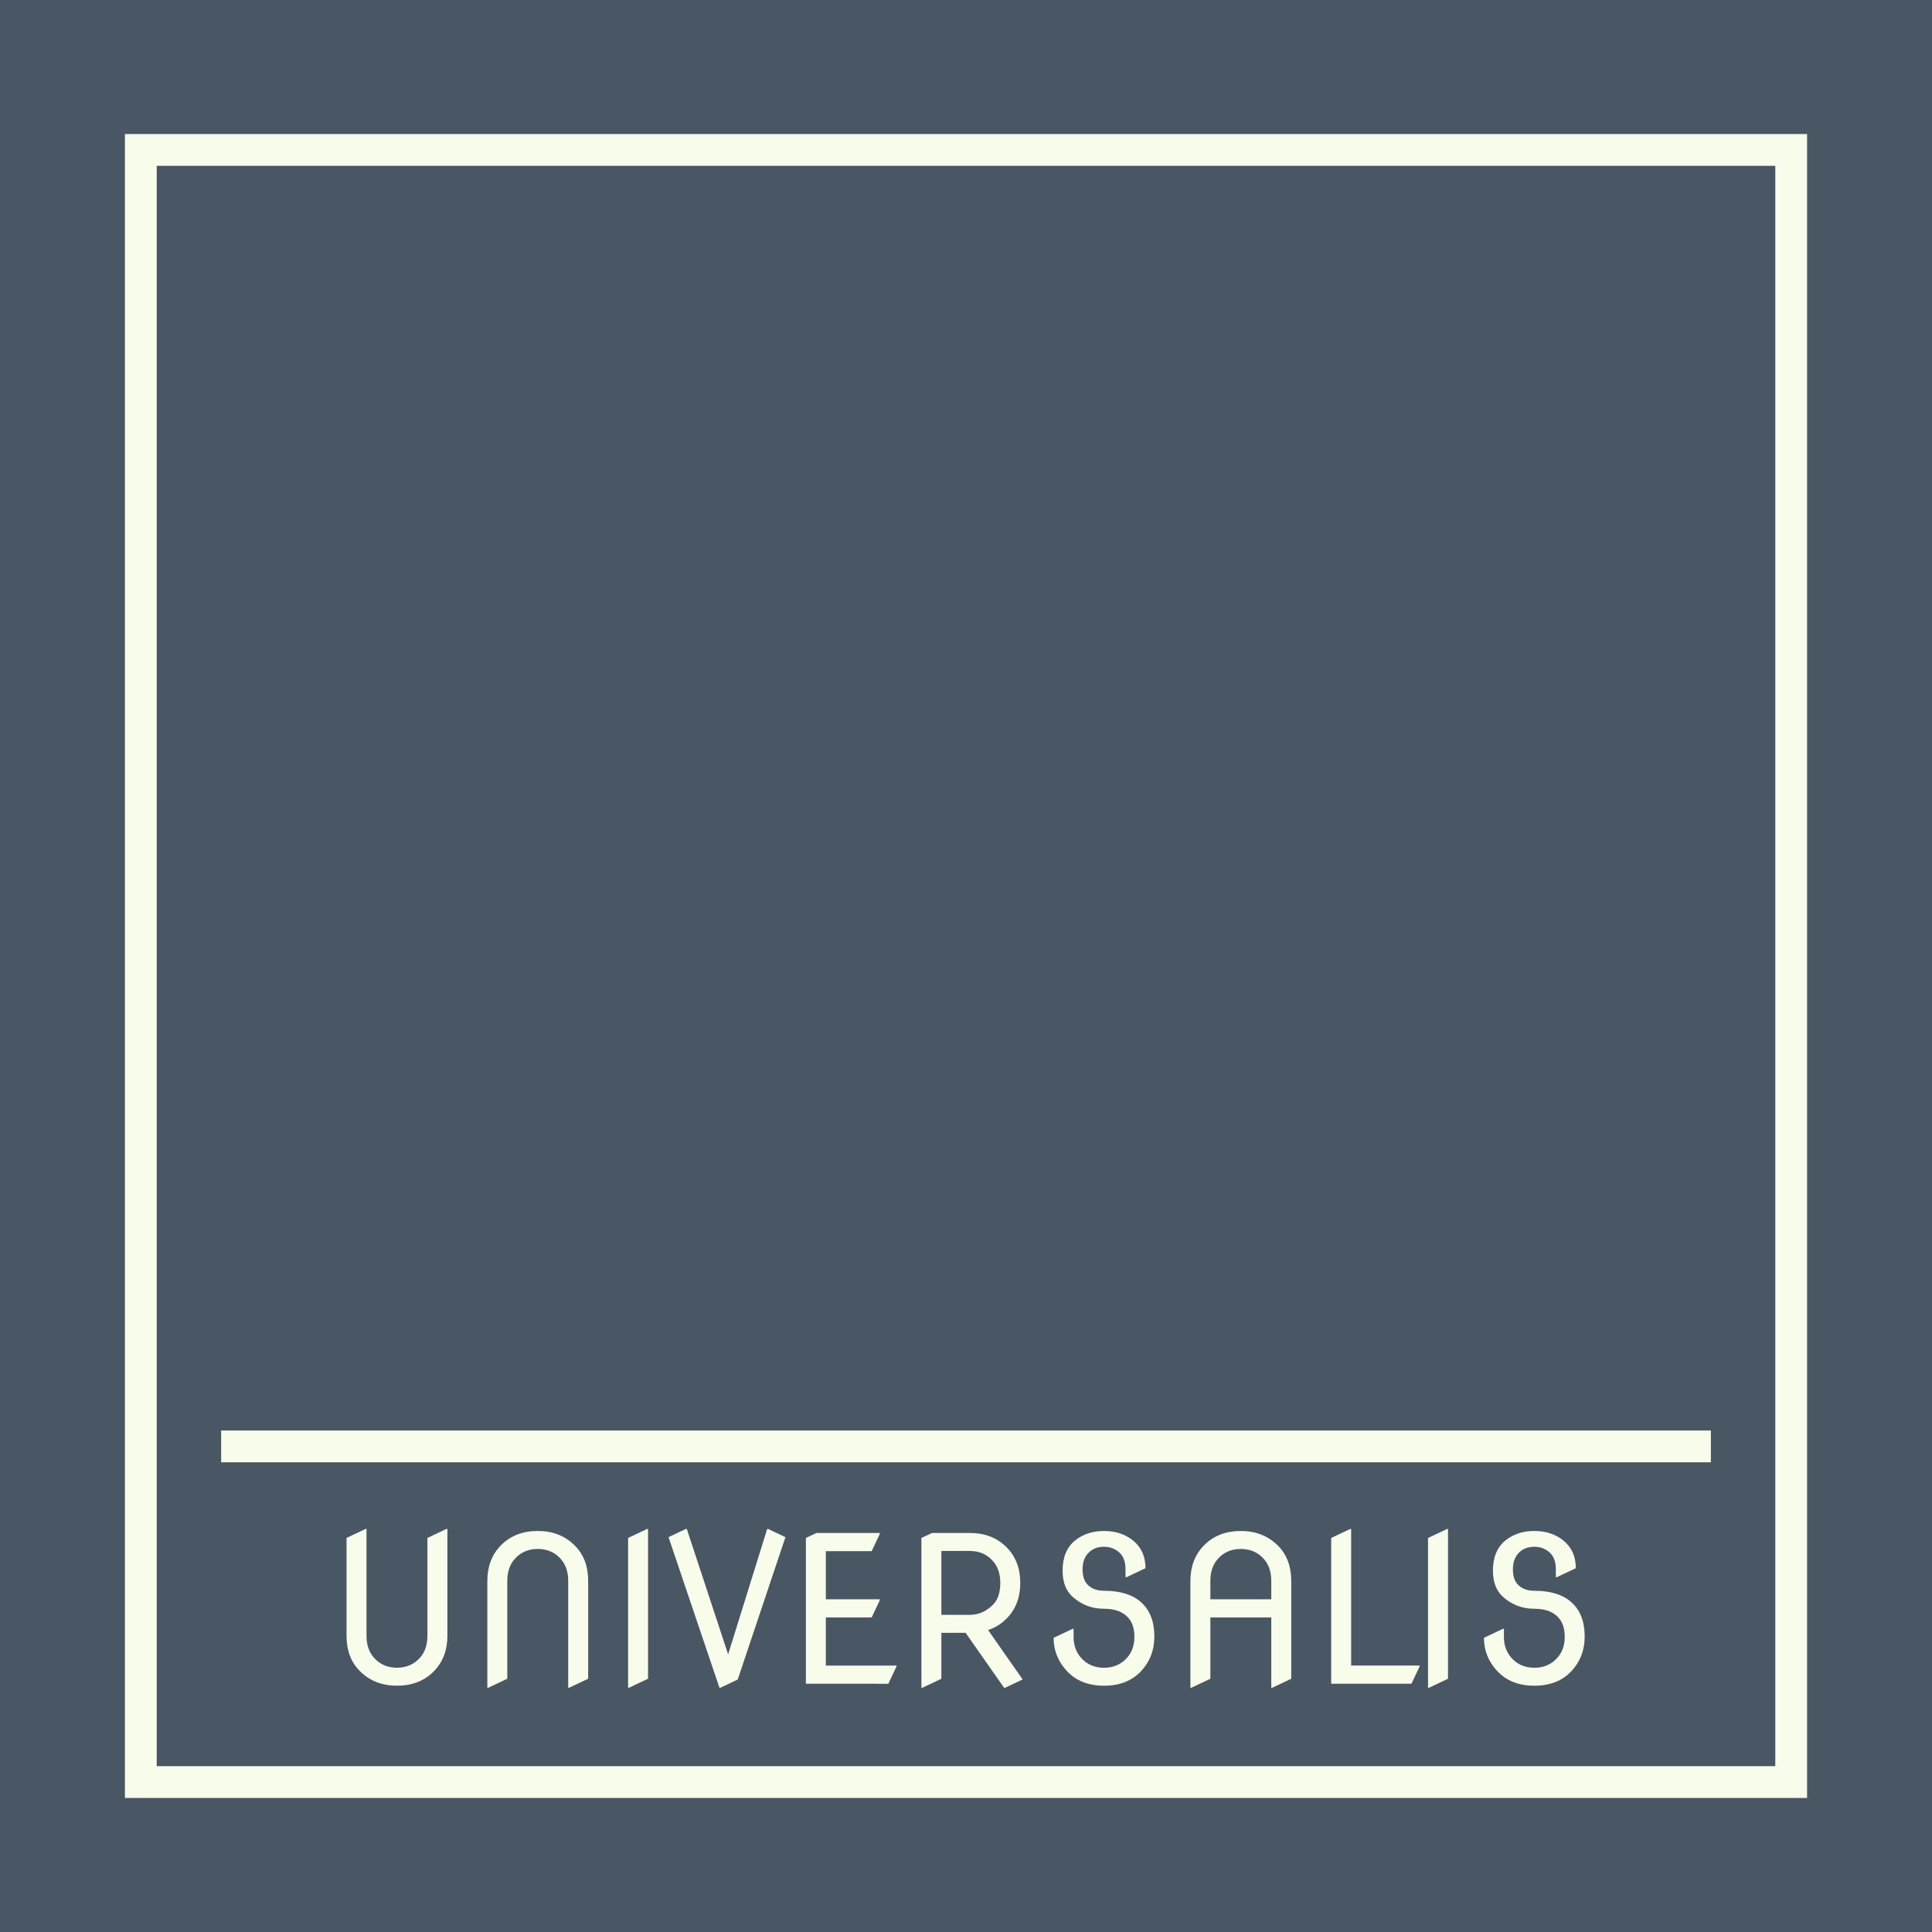
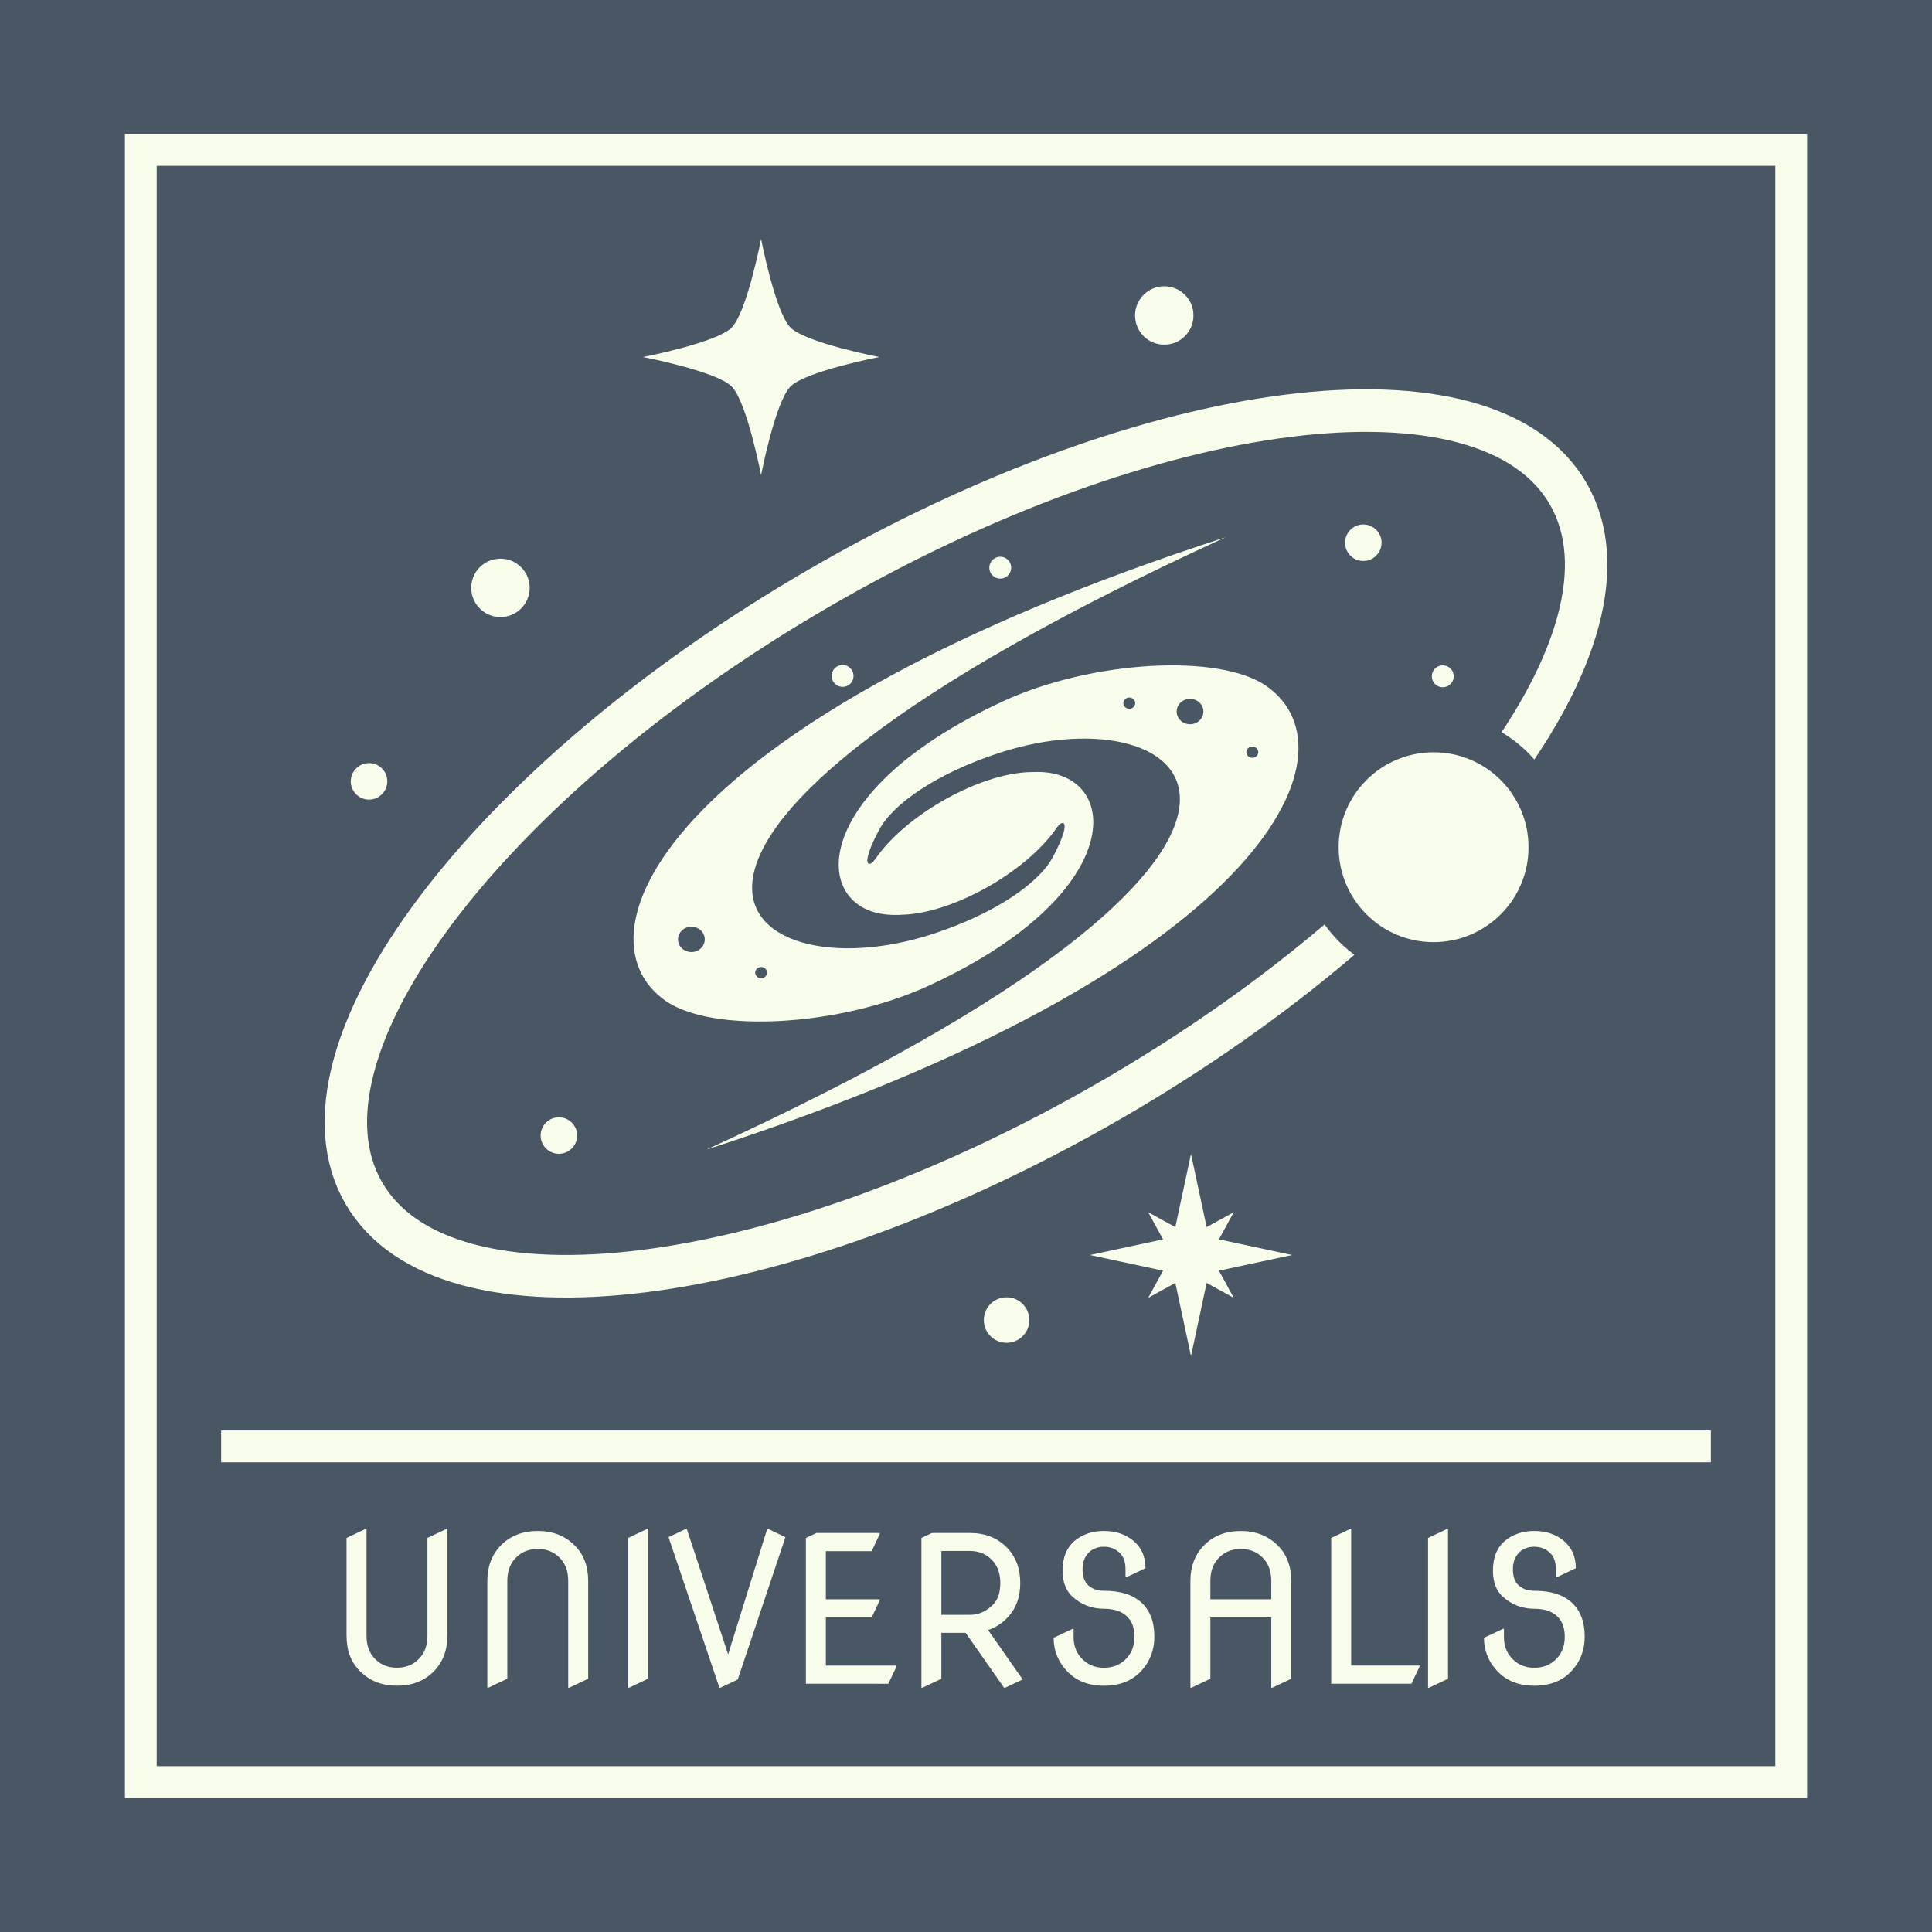
- <svg xmlns="http://www.w3.org/2000/svg" width="100mm" height="100mm" viewBox="0 0 100 100" version="1.1" id="svg8">
+ <svg xmlns="http://www.w3.org/2000/svg" width="100mm" height="100mm" viewBox="0 0 100 100" version="1.1" id="svg8" xml:space="preserve">
  <defs id="defs2" />
  <g id="layer1" transform="translate(0,-197)">
-     <g id="g841">
-       <rect y="197" x="0" height="100" width="100" id="rect815" style="opacity:1;fill:#495664;fill-opacity:1;stroke:none;stroke-width:0.446;stroke-miterlimit:4;stroke-dasharray:none;stroke-opacity:1" />
-       <rect y="204.761" x="7.289" height="84.478" width="85.423" id="rect828" style="opacity:1;fill:none;fill-opacity:1;stroke:#f8fceb;stroke-width:1.646;stroke-miterlimit:4;stroke-dasharray:none;stroke-opacity:1" />
-       <path id="path830" d="M 11.446,271.865 H 88.554" style="fill:none;stroke:#f8fceb;stroke-width:1.646;stroke-linecap:butt;stroke-linejoin:miter;stroke-miterlimit:4;stroke-dasharray:none;stroke-opacity:1" />
-       <path style="stroke-width:0.265;fill:#f8fceb;" d="m 23.157,276.139 v 5.529 q 0,1.116 -0.698,1.835 -0.734,0.749 -1.912,0.749 -1.163,0 -1.912,-0.749 -0.698,-0.692 -0.698,-1.835 v -5.064 l 0.982,-0.465 h 0.052 v 5.529 q 0,0.692 0.372,1.121 0.46,0.532 1.204,0.532 0.744,0 1.204,-0.532 0.372,-0.429 0.372,-1.121 v -5.064 l 0.982,-0.465 z m 2.067,8.217 v -5.529 q 0,-1.116 0.698,-1.835 0.734,-0.749 1.912,-0.749 1.163,0 1.912,0.749 0.698,0.692 0.698,1.835 v 5.064 l -0.982,0.465 h -0.052 v -5.529 q 0,-0.692 -0.372,-1.121 -0.46,-0.532 -1.204,-0.532 -0.744,0 -1.204,0.532 -0.372,0.429 -0.372,1.121 v 5.064 l -0.982,0.465 z m 7.286,0 v -7.751 l 0.982,-0.465 h 0.052 v 7.751 l -0.982,0.465 z m 4.728,0 -2.635,-7.793 0.894,-0.424 h 0.052 l 2.139,6.491 2.021,-6.491 h 0.052 l 0.894,0.424 -2.47,7.369 -0.894,0.424 z m 4.475,-0.207 v -7.545 l 0.548,-0.258 h 3.276 v 0.052 l -0.419,0.889 h -2.372 v 2.491 h 2.791 v 0.052 l -0.419,0.889 h -2.372 v 2.491 h 3.654 v 0.052 l -0.419,0.889 z m 5.979,0.207 v -7.751 l 0.548,-0.258 h 1.959 q 1.178,0 1.912,0.749 0.698,0.713 0.698,1.835 0,1.127 -0.698,1.835 -0.413,0.419 -0.966,0.605 l 1.788,2.558 -0.91,0.429 h -0.052 l -1.99,-2.842 h -1.256 v 2.377 l -0.982,0.465 z m 1.034,-3.772 h 1.473 q 0.677,0 1.204,-0.532 0.372,-0.377 0.372,-1.121 0,-0.692 -0.372,-1.121 -0.46,-0.532 -1.204,-0.532 h -1.473 z m 11.023,1.127 q 0,1.054 -0.692,1.793 -0.708,0.749 -1.912,0.749 -1.204,0 -1.912,-0.749 -0.698,-0.739 -0.698,-1.731 l 0.982,-0.465 h 0.052 v 0.424 q 0,0.63 0.372,1.059 0.46,0.532 1.204,0.532 0.739,0 1.204,-0.532 0.367,-0.419 0.367,-1.07 0,-0.615 -0.3,-0.966 -0.413,-0.486 -1.271,-0.486 -0.941,0 -1.628,-0.62 -0.517,-0.465 -0.517,-1.349 0,-1.039 0.641,-1.561 0.61,-0.496 1.504,-0.496 0.894,0 1.504,0.496 0.641,0.522 0.641,1.431 l -0.982,0.465 h -0.052 v -0.413 q 0,-0.589 -0.336,-0.878 -0.326,-0.284 -0.775,-0.284 -0.501,0 -0.806,0.315 -0.305,0.315 -0.305,0.847 0,0.512 0.233,0.77 0.31,0.346 0.878,0.346 1.251,0 1.912,0.589 0.692,0.615 0.692,1.783 z m 1.866,2.646 v -5.529 q 0,-1.116 0.698,-1.835 0.734,-0.749 1.912,-0.749 1.158,0 1.912,0.749 0.698,0.692 0.698,1.835 v 5.064 l -0.982,0.465 h -0.052 v -3.638 h -3.152 v 3.173 l -0.982,0.465 z m 1.034,-4.579 h 3.152 v -0.951 q 0,-0.692 -0.372,-1.121 -0.46,-0.532 -1.204,-0.532 -0.744,0 -1.204,0.532 -0.372,0.429 -0.372,1.121 z m 6.253,4.372 v -7.545 l 0.982,-0.465 h 0.052 v 7.069 h 3.54 v 0.052 l -0.419,0.889 z m 5.013,0.207 v -7.751 l 0.982,-0.465 h 0.052 v 7.751 l -0.982,0.465 z m 8.108,-2.646 q 0,1.054 -0.692,1.793 -0.708,0.749 -1.912,0.749 -1.204,0 -1.912,-0.749 -0.698,-0.739 -0.698,-1.731 l 0.982,-0.465 h 0.052 v 0.424 q 0,0.63 0.372,1.059 0.46,0.532 1.204,0.532 0.739,0 1.204,-0.532 0.367,-0.419 0.367,-1.07 0,-0.615 -0.3,-0.966 -0.413,-0.486 -1.271,-0.486 -0.941,0 -1.628,-0.62 -0.517,-0.465 -0.517,-1.349 0,-1.039 0.641,-1.561 0.61,-0.496 1.504,-0.496 0.894,0 1.504,0.496 0.641,0.522 0.641,1.431 l -0.982,0.465 h -0.052 v -0.413 q 0,-0.589 -0.336,-0.878 -0.326,-0.284 -0.775,-0.284 -0.501,0 -0.806,0.315 -0.305,0.315 -0.305,0.847 0,0.512 0.233,0.77 0.31,0.346 0.878,0.346 1.251,0 1.912,0.589 0.692,0.615 0.692,1.783 z" id="text834" aria-label="UNIVERSALIS" />
+     <rect y="197" x="0" height="100" width="100" id="rect815" style="fill:#495664;fill-opacity:1;stroke:none;stroke-width:0.446;stroke-miterlimit:4;stroke-dasharray:none;stroke-opacity:1" />
+     <rect y="204.761" x="7.289" height="84.478" width="85.423" id="rect828" style="fill:none;fill-opacity:1;stroke:#f8fceb;stroke-width:1.646;stroke-miterlimit:4;stroke-dasharray:none;stroke-opacity:1" />
+     <path id="path830" d="M 11.446,271.865 H 88.554" style="fill:none;stroke:#f8fceb;stroke-width:1.646;stroke-linecap:butt;stroke-linejoin:miter;stroke-miterlimit:4;stroke-dasharray:none;stroke-opacity:1" />
+     <path style="fill:#f8fceb;stroke-width:0.265" d="m 23.157,276.139 v 5.529 q 0,1.116 -0.698,1.835 -0.734,0.749 -1.912,0.749 -1.163,0 -1.912,-0.749 -0.698,-0.692 -0.698,-1.835 v -5.064 l 0.982,-0.465 h 0.052 v 5.529 q 0,0.692 0.372,1.121 0.46,0.532 1.204,0.532 0.744,0 1.204,-0.532 0.372,-0.429 0.372,-1.121 v -5.064 l 0.982,-0.465 z m 2.067,8.217 v -5.529 q 0,-1.116 0.698,-1.835 0.734,-0.749 1.912,-0.749 1.163,0 1.912,0.749 0.698,0.692 0.698,1.835 v 5.064 l -0.982,0.465 h -0.052 v -5.529 q 0,-0.692 -0.372,-1.121 -0.46,-0.532 -1.204,-0.532 -0.744,0 -1.204,0.532 -0.372,0.429 -0.372,1.121 v 5.064 l -0.982,0.465 z m 7.286,0 v -7.751 l 0.982,-0.465 h 0.052 v 7.751 l -0.982,0.465 z m 4.728,0 -2.635,-7.793 0.894,-0.424 h 0.052 l 2.139,6.491 2.021,-6.491 h 0.052 l 0.894,0.424 -2.47,7.369 -0.894,0.424 z m 4.475,-0.207 v -7.545 l 0.548,-0.258 h 3.276 v 0.052 l -0.419,0.889 h -2.372 v 2.491 h 2.791 v 0.052 l -0.419,0.889 h -2.372 v 2.491 h 3.654 v 0.052 l -0.419,0.889 z m 5.979,0.207 v -7.751 l 0.548,-0.258 h 1.959 q 1.178,0 1.912,0.749 0.698,0.713 0.698,1.835 0,1.127 -0.698,1.835 -0.413,0.419 -0.966,0.605 l 1.788,2.558 -0.91,0.429 h -0.052 l -1.99,-2.842 h -1.256 v 2.377 l -0.982,0.465 z m 1.034,-3.772 h 1.473 q 0.677,0 1.204,-0.532 0.372,-0.377 0.372,-1.121 0,-0.692 -0.372,-1.121 -0.46,-0.532 -1.204,-0.532 h -1.473 z m 11.023,1.127 q 0,1.054 -0.692,1.793 -0.708,0.749 -1.912,0.749 -1.204,0 -1.912,-0.749 -0.698,-0.739 -0.698,-1.731 l 0.982,-0.465 h 0.052 v 0.424 q 0,0.63 0.372,1.059 0.46,0.532 1.204,0.532 0.739,0 1.204,-0.532 0.367,-0.419 0.367,-1.07 0,-0.615 -0.3,-0.966 -0.413,-0.486 -1.271,-0.486 -0.941,0 -1.628,-0.62 -0.517,-0.465 -0.517,-1.349 0,-1.039 0.641,-1.561 0.61,-0.496 1.504,-0.496 0.894,0 1.504,0.496 0.641,0.522 0.641,1.431 l -0.982,0.465 h -0.052 v -0.413 q 0,-0.589 -0.336,-0.878 -0.326,-0.284 -0.775,-0.284 -0.501,0 -0.806,0.315 -0.305,0.315 -0.305,0.847 0,0.512 0.233,0.77 0.31,0.346 0.878,0.346 1.251,0 1.912,0.589 0.692,0.615 0.692,1.783 z m 1.866,2.646 v -5.529 q 0,-1.116 0.698,-1.835 0.734,-0.749 1.912,-0.749 1.158,0 1.912,0.749 0.698,0.692 0.698,1.835 v 5.064 l -0.982,0.465 h -0.052 v -3.638 h -3.152 v 3.173 l -0.982,0.465 z m 1.034,-4.579 h 3.152 v -0.951 q 0,-0.692 -0.372,-1.121 -0.46,-0.532 -1.204,-0.532 -0.744,0 -1.204,0.532 -0.372,0.429 -0.372,1.121 z m 6.253,4.372 v -7.545 l 0.982,-0.465 h 0.052 v 7.069 h 3.54 v 0.052 l -0.419,0.889 z m 5.013,0.207 v -7.751 l 0.982,-0.465 h 0.052 v 7.751 l -0.982,0.465 z m 8.108,-2.646 q 0,1.054 -0.692,1.793 -0.708,0.749 -1.912,0.749 -1.204,0 -1.912,-0.749 -0.698,-0.739 -0.698,-1.731 l 0.982,-0.465 h 0.052 v 0.424 q 0,0.63 0.372,1.059 0.46,0.532 1.204,0.532 0.739,0 1.204,-0.532 0.367,-0.419 0.367,-1.07 0,-0.615 -0.3,-0.966 -0.413,-0.486 -1.271,-0.486 -0.941,0 -1.628,-0.62 -0.517,-0.465 -0.517,-1.349 0,-1.039 0.641,-1.561 0.61,-0.496 1.504,-0.496 0.894,0 1.504,0.496 0.641,0.522 0.641,1.431 l -0.982,0.465 h -0.052 v -0.413 q 0,-0.589 -0.336,-0.878 -0.326,-0.284 -0.775,-0.284 -0.501,0 -0.806,0.315 -0.305,0.315 -0.305,0.847 0,0.512 0.233,0.77 0.31,0.346 0.878,0.346 1.251,0 1.912,0.589 0.692,0.615 0.692,1.783 z" id="text834" aria-label="UNIVERSALIS" />
+     <g id="g38" transform="translate(-2.06621)">
+       <ellipse style="fill:none;stroke:#f8fceb;stroke-width:2.2;stroke-dasharray:none;stroke-opacity:1;paint-order:stroke markers fill" id="path6" cx="-74.773" cy="234.299" rx="36.043" ry="15.25" transform="matrix(0.8650302,-0.5017198,0.4982821,0.8670149,0,0)" />
+       <circle style="fill:#f8fceb;fill-opacity:1;stroke:#495664;stroke-width:4;stroke-dasharray:none;stroke-opacity:1;paint-order:stroke fill markers" id="path7" cx="76.268" cy="240.852" r="4.914" />
+       <circle style="fill:#f8fceb;fill-opacity:1;stroke:none;stroke-width:2.2;stroke-dasharray:none;paint-order:stroke markers fill" id="circle7" cx="30.994" cy="255.775" r="0.945" />
+       <circle style="fill:#f8fceb;fill-opacity:1;stroke:none;stroke-width:2.2;stroke-dasharray:none;paint-order:stroke markers fill" id="circle10" cx="21.167" cy="237.443" r="0.945" />
+       <circle style="fill:#f8fceb;fill-opacity:1;stroke:none;stroke-width:2.2;stroke-dasharray:none;paint-order:stroke markers fill" id="circle11" cx="27.97" cy="227.427" r="1.512" />
+       <circle style="fill:#f8fceb;fill-opacity:1;stroke:none;stroke-width:2.2;stroke-dasharray:none;paint-order:stroke markers fill" id="circle12" cx="72.631" cy="225.09" r="0.945" />
+       <circle style="fill:#f8fceb;fill-opacity:1;stroke:none;stroke-width:2.2;stroke-dasharray:none;paint-order:stroke markers fill" id="circle11-8" cx="54.167" cy="265.326" r="1.178" />
+       <circle style="fill:#f8fceb;fill-opacity:1;stroke:none;stroke-width:2.2;stroke-dasharray:none;paint-order:stroke markers fill" id="circle11-7" cx="62.328" cy="213.329" r="1.512" />
+       <circle style="fill:#f8fceb;fill-opacity:1;stroke:none;stroke-width:2.2;stroke-dasharray:none;paint-order:stroke markers fill" id="circle11-7-9" cx="53.839" cy="226.382" r="0.567" />
+       <circle style="fill:#f8fceb;fill-opacity:1;stroke:none;stroke-width:2.2;stroke-dasharray:none;paint-order:stroke markers fill" id="circle19" cx="45.678" cy="231.985" r="0.567" />
+       <circle style="fill:#f8fceb;fill-opacity:1;stroke:none;stroke-width:2.2;stroke-dasharray:none;paint-order:stroke markers fill" id="circle26" cx="76.744" cy="232.005" r="0.567" />
+       <ellipse style="fill:#f8fceb;fill-opacity:1;stroke:none;stroke-width:2.2;stroke-dasharray:none;paint-order:stroke markers fill" id="ellipse32" cx="-74.773" cy="234.299" rx="5.94" ry="2.513" transform="matrix(0.8650302,-0.5017198,0.4982821,0.8670149,0,0)" />
+       <path id="path32" style="fill:#f8fceb;fill-opacity:1;stroke-width:2.2;paint-order:stroke markers fill" d="m 47.347,241.505 c 0.676,-0.942 3.624,0.44 2.534,0.729 -1.091,0.289 -0.723,2.085 -1.268,2.115 -4.562,0.249 -5.209,-6.177 5.374,-11.052 4.604,-2.121 11.197,-2.485 13.629,-0.787 4.953,3.458 -0.197,14.685 -28.988,23.996 34.872,-15.957 25.26,-23.842 15.152,-20.533 -3.238,1.06 -5.495,2.638 -6.205,3.97 -1.019,1.912 -0.531,1.984 -0.228,1.562 z" />
+       <path id="use32" style="fill:#f8fceb;fill-opacity:1;stroke-width:2.2;paint-order:stroke markers fill" d="m 56.785,239.808 c -0.676,0.942 -3.624,-0.44 -2.534,-0.729 1.091,-0.289 0.723,-2.085 1.268,-2.115 4.562,-0.249 5.209,6.177 -5.374,11.052 -4.604,2.121 -11.197,2.485 -13.629,0.787 -4.953,-3.458 0.197,-14.685 28.988,-23.996 -34.872,15.957 -25.26,23.842 -15.152,20.533 3.238,-1.06 5.495,-2.638 6.205,-3.97 1.019,-1.912 0.531,-1.984 0.228,-1.562 z" />
+       <ellipse style="fill:#495664;fill-opacity:1;stroke:none;stroke-width:0.446;stroke-dasharray:none;stroke-opacity:1;paint-order:stroke fill markers" id="path33" cx="37.853" cy="245.623" rx="0.692" ry="0.656" />
+       <ellipse style="fill:#495664;fill-opacity:1;stroke:none;stroke-width:0.446;stroke-dasharray:none;stroke-opacity:1;paint-order:stroke fill markers" id="ellipse33" cx="41.462" cy="247.343" rx="0.307" ry="0.291" />
+       <ellipse style="fill:#495664;fill-opacity:1;stroke:none;stroke-width:0.446;stroke-dasharray:none;stroke-opacity:1;paint-order:stroke fill markers" id="ellipse34" cx="63.662" cy="233.83" rx="0.692" ry="0.656" />
+       <ellipse style="fill:#495664;fill-opacity:1;stroke:none;stroke-width:0.446;stroke-dasharray:none;stroke-opacity:1;paint-order:stroke fill markers" id="ellipse35" cx="66.886" cy="235.934" rx="0.307" ry="0.291" />
+       <ellipse style="fill:#495664;fill-opacity:1;stroke:none;stroke-width:0.446;stroke-dasharray:none;stroke-opacity:1;paint-order:stroke fill markers" id="ellipse35-2" cx="60.518" cy="233.396" rx="0.307" ry="0.291" />
+       <g id="g36" style="fill:#f8fceb;fill-opacity:1;stroke-width:7.204" transform="matrix(0.1388108,0,0,0.1388108,57.99803,247.3023)">
+         <path style="fill:#f8fceb;fill-opacity:1;stroke:none;stroke-width:3.213;stroke-dasharray:none;stroke-opacity:1;paint-order:stroke fill markers" id="path35" d="m 155.564,-487.904 25.119,117.312 117.312,25.119 -117.312,25.119 -25.119,117.312 -25.119,-117.312 -117.312,-25.119 117.312,-25.119 z" transform="matrix(0.2645833,0,0,0.2645833,0,197)" />
+         <path style="fill:#f8fceb;fill-opacity:1;stroke:none;stroke-width:5.366;stroke-dasharray:none;stroke-opacity:1;paint-order:stroke fill markers" id="path36" d="m 155.564,-487.904 32.19,110.241 110.241,32.19 -110.241,32.19 -32.19,110.241 -32.19,-110.241 -110.241,-32.19 110.241,-32.19 z" transform="matrix(0.1120296,0.1120296,-0.1120296,0.1120296,-14.9713,126.8692)" />
+       </g>
+       <path id="path38" style="fill:#f8fceb;fill-opacity:1;stroke-width:0.446;paint-order:stroke fill markers" d="m 39.936,213.956 c 0.792,-0.792 1.524,-4.59 1.524,-4.59 0,0 0.732,3.798 1.524,4.59 0.792,0.792 4.59,1.524 4.59,1.524 0,0 -3.798,0.732 -4.59,1.524 -0.792,0.792 -1.524,4.59 -1.524,4.59 0,0 -0.732,-3.798 -1.524,-4.59 -0.792,-0.792 -4.59,-1.524 -4.59,-1.524 0,0 3.798,-0.732 4.59,-1.524 z" />
    </g>
+     <g id="g39" />
  </g>
</svg>
